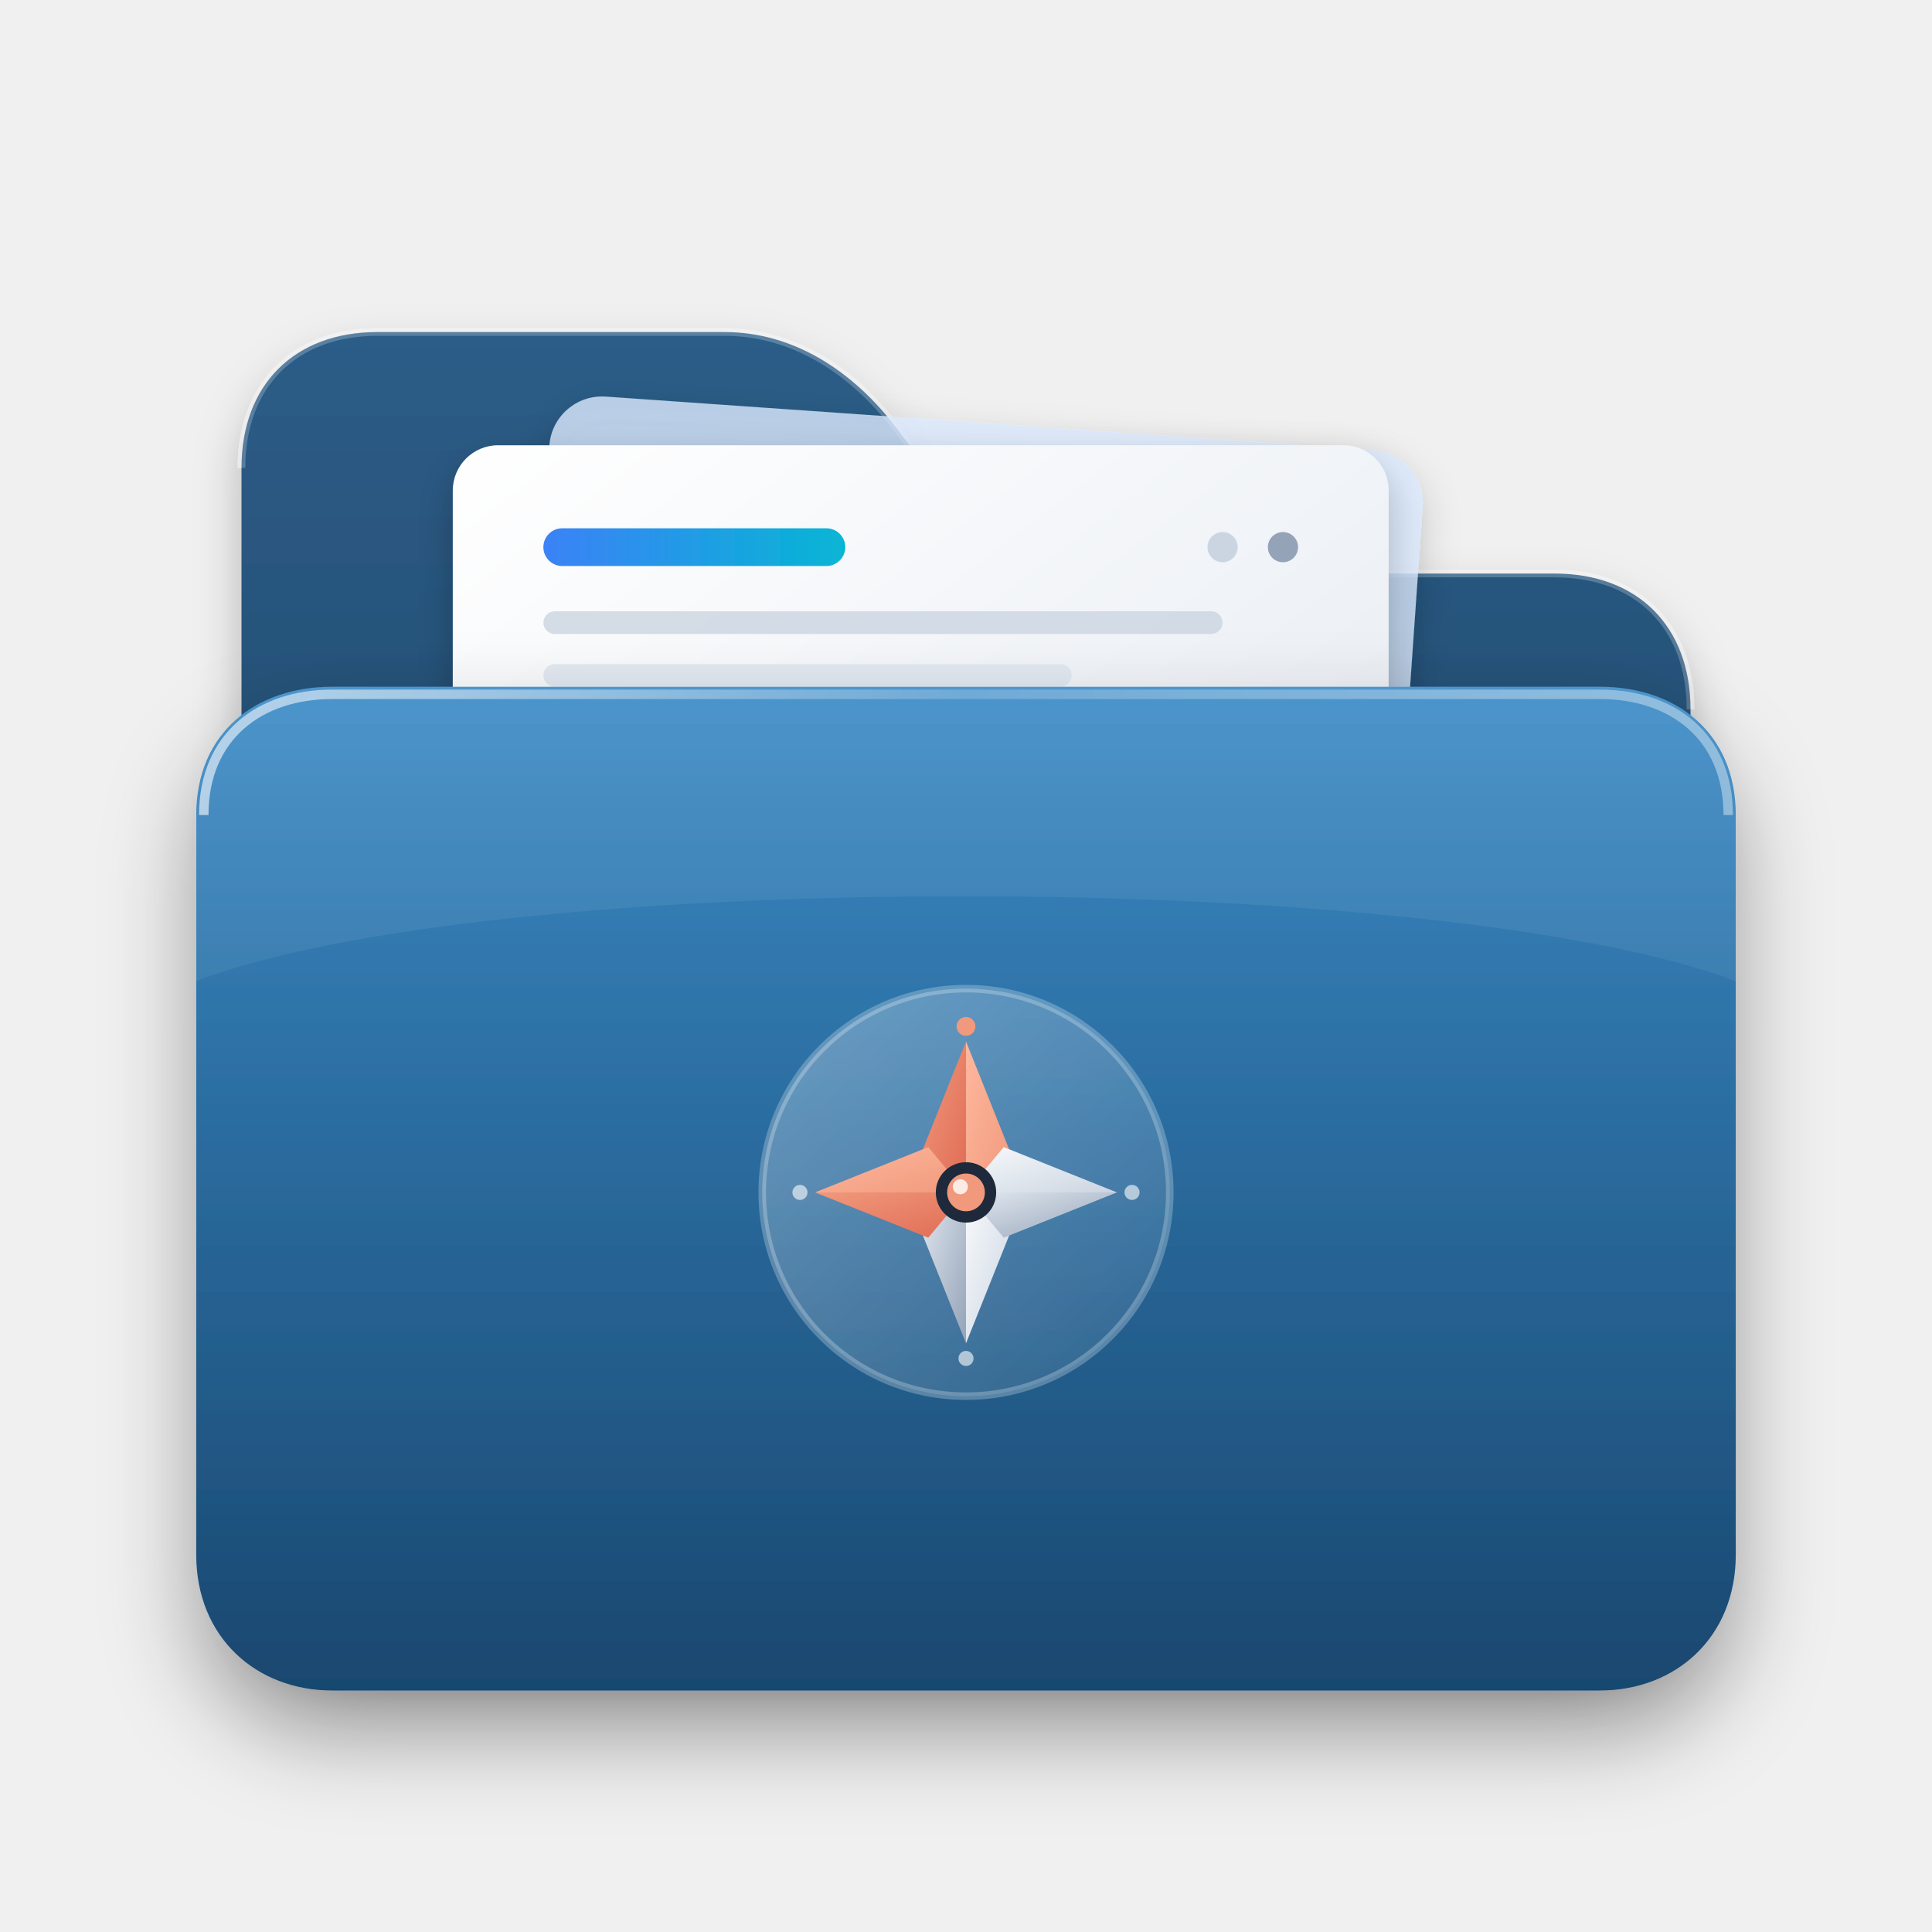
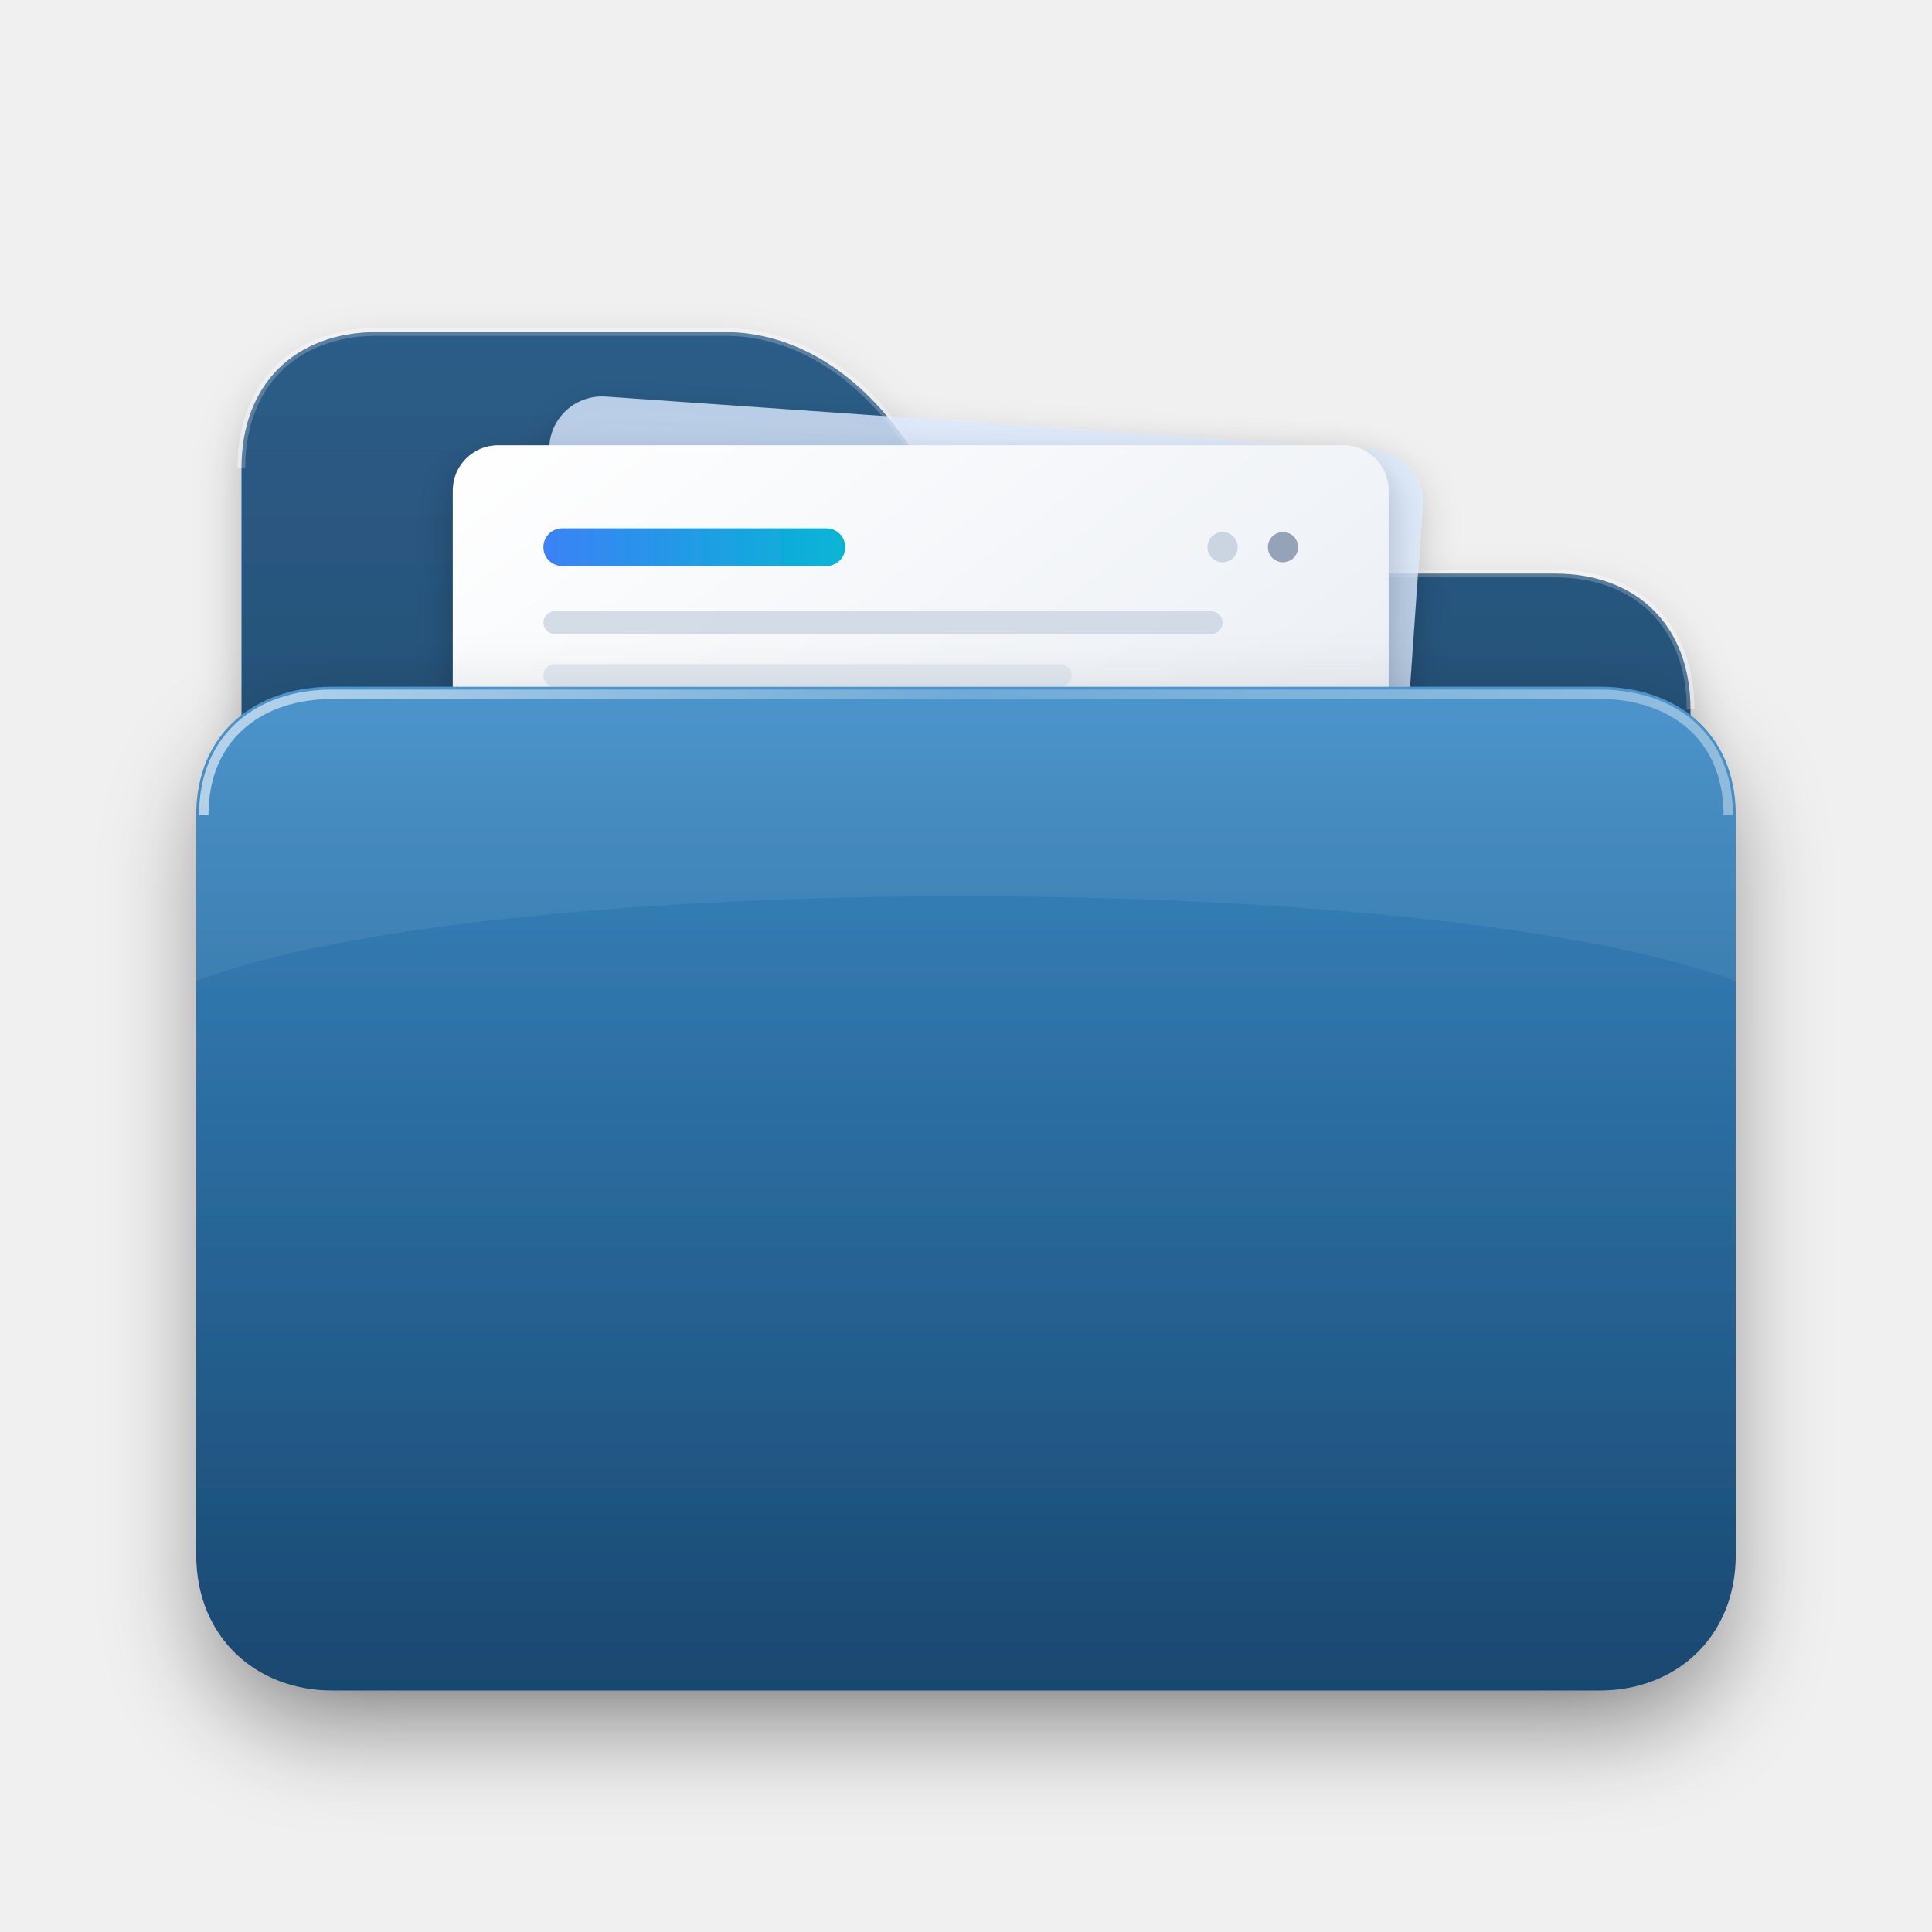
<svg xmlns="http://www.w3.org/2000/svg" viewBox="0 0 512 512" width="100%" height="100%">
  <defs>
    <filter id="folder-shadow" x="-10%" y="-10%" width="125%" height="130%" filterUnits="userSpaceOnUse">
      <feDropShadow dx="0" dy="18" stdDeviation="16" flood-color="#050811" flood-opacity="0.45" />
      <feDropShadow dx="0" dy="6" stdDeviation="6" flood-color="#050811" flood-opacity="0.25" />
    </filter>
    <filter id="front-shadow" x="-10%" y="-10%" width="120%" height="125%" filterUnits="userSpaceOnUse">
      <feDropShadow dx="0" dy="-4" stdDeviation="6" flood-color="#050811" flood-opacity="0.18" />
      <feDropShadow dx="0" dy="12" stdDeviation="12" flood-color="#050811" flood-opacity="0.35" />
    </filter>
    <filter id="sheet-shadow" x="-10%" y="-10%" width="120%" height="120%">
      <feDropShadow dx="0" dy="4" stdDeviation="5" flood-color="#000000" flood-opacity="0.22" />
    </filter>
    <linearGradient id="back-grad" x1="0%" y1="0%" x2="0%" y2="100%">
      <stop offset="0%" stop-color="#2c5d88" />
      <stop offset="100%" stop-color="#183652" />
    </linearGradient>
    <linearGradient id="tab-grad" x1="0%" y1="0%" x2="0%" y2="100%">
      <stop offset="0%" stop-color="#3673a5" />
      <stop offset="100%" stop-color="#245177" />
    </linearGradient>
    <linearGradient id="sheet-grad" x1="0%" y1="0%" x2="100%" y2="100%">
      <stop offset="0%" stop-color="#ffffff" />
      <stop offset="100%" stop-color="#e2e8f0" />
    </linearGradient>
    <linearGradient id="code-grad" x1="0%" y1="0%" x2="100%" y2="0%">
      <stop offset="0%" stop-color="#3b82f6" />
      <stop offset="100%" stop-color="#06b6d4" />
    </linearGradient>
    <linearGradient id="front-grad" x1="0%" y1="0%" x2="0%" y2="100%">
      <stop offset="0%" stop-color="#408ec9" />
      <stop offset="25%" stop-color="#3179b0" />
      <stop offset="100%" stop-color="#19476f" />
    </linearGradient>
    <linearGradient id="highlight-grad" x1="0%" y1="0%" x2="100%" y2="0%">
      <stop offset="0%" stop-color="#ffffff" stop-opacity="0.6" />
      <stop offset="50%" stop-color="#ffffff" stop-opacity="0.2" />
      <stop offset="100%" stop-color="#ffffff" stop-opacity="0.4" />
    </linearGradient>
-     <linearGradient id="compass-north" x1="0%" y1="0%" x2="100%" y2="100%">
-       <stop offset="0%" stop-color="#f0997c" />
-       <stop offset="100%" stop-color="#e06c55" />
-     </linearGradient>
-     <linearGradient id="compass-south" x1="0%" y1="0%" x2="100%" y2="100%">
-       <stop offset="0%" stop-color="#f8fafc" />
-       <stop offset="100%" stop-color="#cbd5e1" />
-     </linearGradient>
-     <linearGradient id="compass-east" x1="0%" y1="0%" x2="100%" y2="100%">
-       <stop offset="0%" stop-color="#e2e8f0" />
-       <stop offset="100%" stop-color="#94a3b8" />
-     </linearGradient>
-     <linearGradient id="compass-west" x1="0%" y1="0%" x2="100%" y2="100%">
-       <stop offset="0%" stop-color="#ffb89e" />
-       <stop offset="100%" stop-color="#f0997c" />
-     </linearGradient>
-     <linearGradient id="ring-grad" x1="0%" y1="0%" x2="100%" y2="100%">
-       <stop offset="0%" stop-color="#ffffff" stop-opacity="0.3" />
-       <stop offset="100%" stop-color="#ffffff" stop-opacity="0.05" />
-     </linearGradient>
  </defs>
  <g filter="url(#folder-shadow)">
    <path d="M 64 124 C 64 102 78 88 100 88 L 192 88 C 210 88 226 98 238 114 L 256 138 C 264 148 274 152 288 152 L 412 152 C 434 152 448 166 448 188 L 448 404 C 448 426 434 440 412 440 L 100 440 C 78 440 64 426 64 404 Z" fill="url(#back-grad)" />
    <path d="M 64 124 C 64 102 78 88 100 88 L 192 88 C 210 88 226 98 238 114 L 256 138 C 264 148 274 152 288 152 L 412 152 C 434 152 448 166 448 188" fill="none" stroke="rgba(255,255,255,0.22)" stroke-width="2" />
  </g>
  <g filter="url(#sheet-shadow)">
    <rect x="140" y="112" width="232" height="180" rx="14" transform="rotate(4, 256, 202)" fill="#dbeafe" opacity="0.8" />
  </g>
  <g filter="url(#sheet-shadow)">
    <rect x="120" y="118" width="248" height="190" rx="12" fill="url(#sheet-grad)" />
    <rect x="144" y="140" width="80" height="10" rx="5" fill="url(#code-grad)" />
    <circle cx="340" cy="145" r="4" fill="#94a3b8" />
    <circle cx="324" cy="145" r="4" fill="#cbd5e1" />
    <rect x="144" y="162" width="180" height="6" rx="3" fill="#cbd5e1" opacity="0.8" />
    <rect x="144" y="176" width="140" height="6" rx="3" fill="#e2e8f0" />
    <rect x="144" y="190" width="160" height="6" rx="3" fill="#e2e8f0" />
  </g>
  <g filter="url(#front-shadow)">
    <path d="M 52 216 C 52 194 68 182 88 182 L 424 182 C 444 182 460 194 460 216 L 460 412 C 460 434 444 448 424 448 L 88 448 C 68 448 52 434 52 412 Z" fill="url(#front-grad)" />
    <path d="M 54 216 C 54 195 69 184 88 184 L 424 184 C 443 184 458 195 458 216" fill="none" stroke="url(#highlight-grad)" stroke-width="2.5" />
    <path d="M 52 216 C 52 194 68 182 88 182 L 424 182 C 444 182 460 194 460 216 L 460 260 C 380 230 130 230 52 260 Z" fill="#ffffff" opacity="0.07" />
  </g>
-   <g transform="translate(256, 316)">
-     <circle cx="0" cy="0" r="54" fill="url(#ring-grad)" stroke="rgba(255,255,255,0.25)" stroke-width="2" />
-     <circle cx="0" cy="-44" r="2.5" fill="#f0997c" />
-     <circle cx="44" cy="0" r="2" fill="rgba(255,255,255,0.6)" />
-     <circle cx="0" cy="44" r="2" fill="rgba(255,255,255,0.6)" />
-     <circle cx="-44" cy="0" r="2" fill="rgba(255,255,255,0.6)" />
-     <polygon points="0,0 -12,-10 0,-40" fill="url(#compass-north)" />
-     <polygon points="0,0 12,-10 0,-40" fill="url(#compass-west)" />
-     <polygon points="0,0 -12,10 0,40" fill="url(#compass-east)" />
-     <polygon points="0,0 12,10 0,40" fill="url(#compass-south)" />
-     <polygon points="0,0 10,-12 40,0" fill="url(#compass-south)" />
-     <polygon points="0,0 10,12 40,0" fill="url(#compass-east)" />
-     <polygon points="0,0 -10,-12 -40,0" fill="url(#compass-west)" />
-     <polygon points="0,0 -10,12 -40,0" fill="url(#compass-north)" />
-     <circle cx="0" cy="0" r="8" fill="#1e293b" />
-     <circle cx="0" cy="0" r="5" fill="#f0997c" />
-     <circle cx="-1.5" cy="-1.5" r="2" fill="#ffffff" opacity="0.8" />
-   </g>
</svg>
